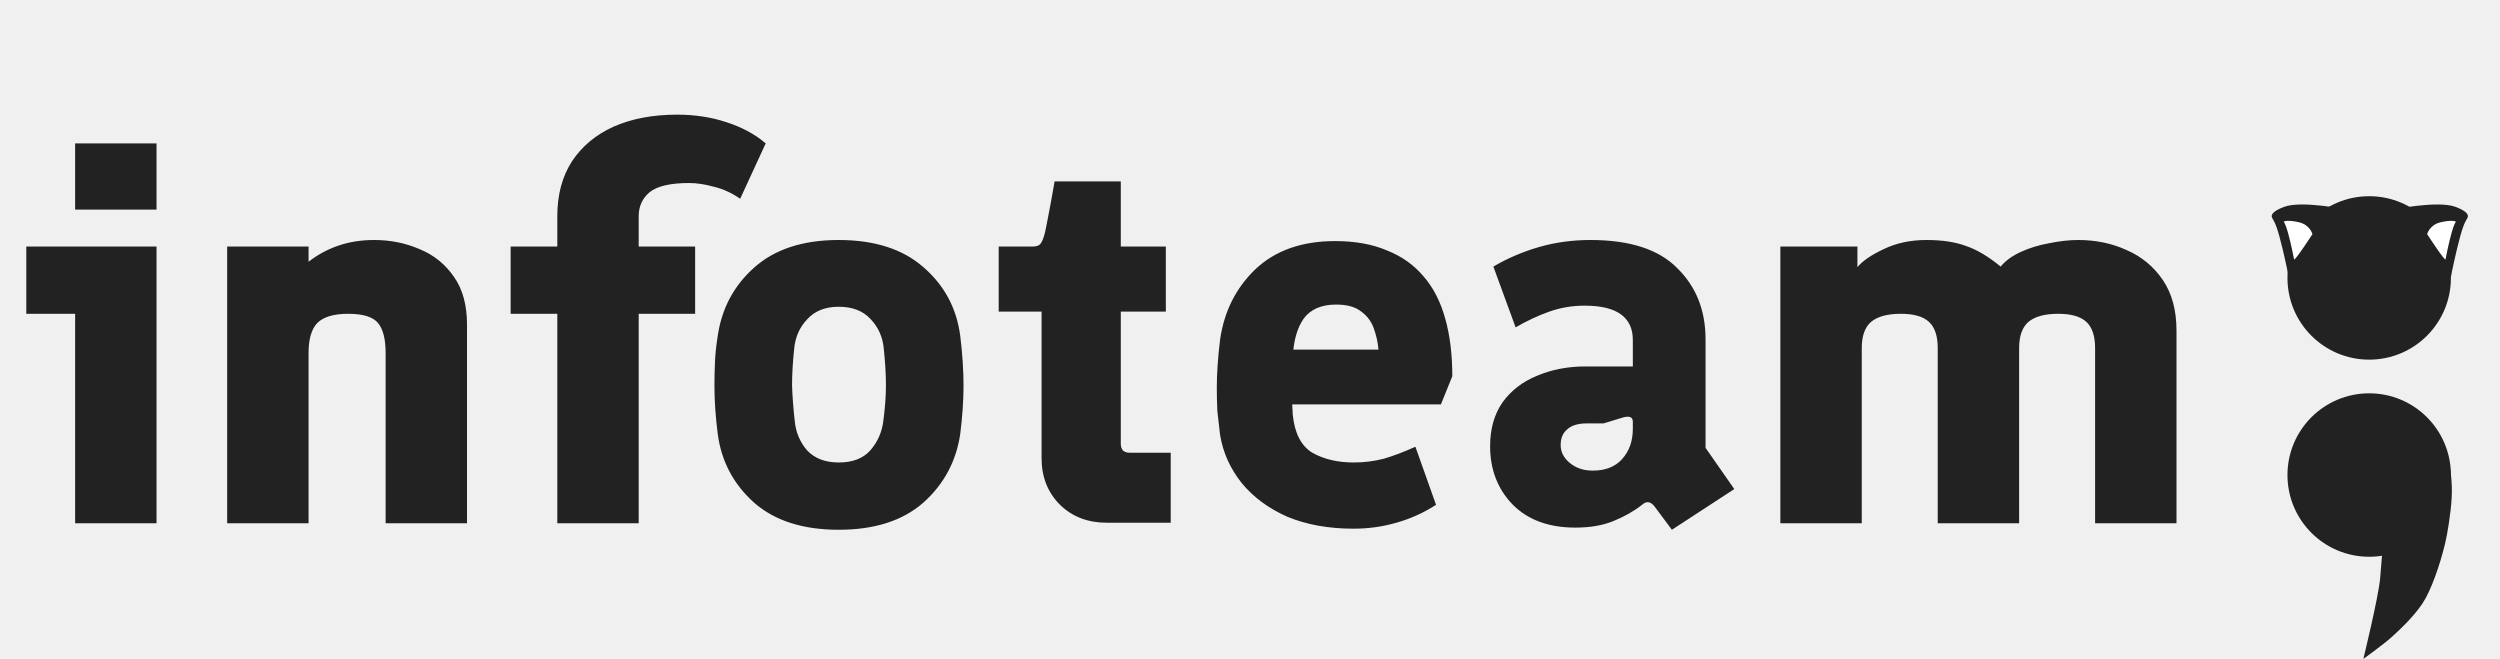
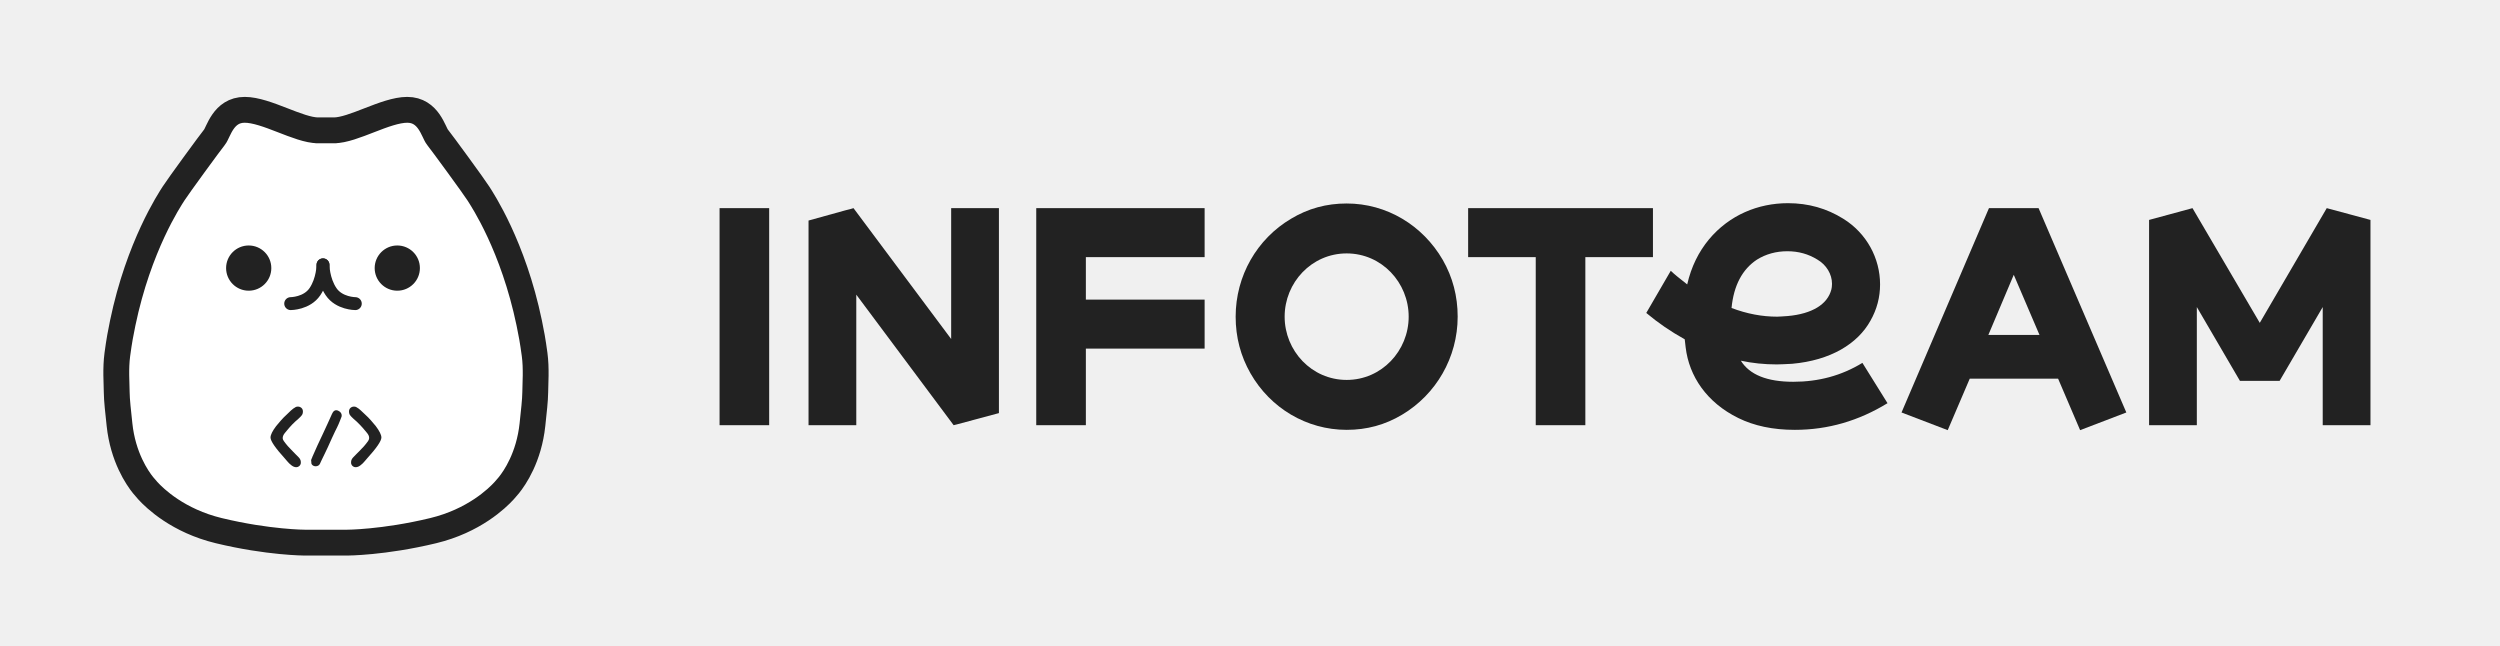
- <svg xmlns="http://www.w3.org/2000/svg" width="129" height="34" viewBox="0 0 129 34" fill="none">
-   <path d="M3.877 27V16.192H1.357V12.72H8.077V27H3.877ZM3.877 10.816V7.4H8.077V10.816H3.877ZM11.722 27V12.72H15.922V13.504C16.408 13.131 16.93 12.851 17.49 12.664C18.05 12.477 18.657 12.384 19.31 12.384C20.15 12.384 20.934 12.543 21.662 12.86C22.39 13.159 22.978 13.635 23.426 14.288C23.874 14.923 24.098 15.744 24.098 16.752V27H19.898V18.208C19.898 17.499 19.768 16.985 19.506 16.668C19.245 16.351 18.732 16.192 17.966 16.192C17.22 16.192 16.688 16.351 16.37 16.668C16.072 16.985 15.922 17.499 15.922 18.208V27H11.722ZM28.757 27V16.192H26.349V12.72H28.757V11.152C28.757 10.051 29.009 9.108 29.513 8.324C30.036 7.54 30.754 6.943 31.669 6.532C32.602 6.121 33.694 5.916 34.945 5.916C35.86 5.916 36.709 6.047 37.493 6.308C38.296 6.569 38.968 6.933 39.509 7.4L38.193 10.256C37.764 9.957 37.316 9.752 36.849 9.64C36.382 9.509 35.953 9.444 35.561 9.444C34.59 9.444 33.909 9.603 33.517 9.92C33.144 10.237 32.957 10.648 32.957 11.152V12.72H35.869V16.192H32.957V27H28.757ZM43.278 27.336C41.429 27.336 39.974 26.869 38.91 25.936C37.846 24.984 37.22 23.799 37.033 22.38C36.922 21.484 36.865 20.663 36.865 19.916C36.865 19.487 36.875 19.067 36.894 18.656C36.912 18.245 36.959 17.807 37.033 17.34C37.239 15.921 37.864 14.745 38.91 13.812C39.974 12.86 41.429 12.384 43.278 12.384C45.126 12.384 46.581 12.851 47.645 13.784C48.728 14.717 49.363 15.903 49.55 17.34C49.661 18.255 49.718 19.113 49.718 19.916C49.718 20.663 49.661 21.484 49.55 22.38C49.344 23.799 48.709 24.984 47.645 25.936C46.581 26.869 45.126 27.336 43.278 27.336ZM43.278 23.864C43.987 23.864 44.528 23.659 44.901 23.248C45.275 22.819 45.499 22.324 45.574 21.764C45.667 21.073 45.714 20.448 45.714 19.888C45.714 19.309 45.676 18.675 45.602 17.984C45.545 17.387 45.322 16.883 44.929 16.472C44.538 16.043 43.987 15.828 43.278 15.828C42.587 15.828 42.045 16.043 41.654 16.472C41.261 16.883 41.038 17.387 40.981 17.984C40.907 18.675 40.87 19.309 40.87 19.888C40.888 20.448 40.935 21.064 41.01 21.736C41.066 22.315 41.28 22.819 41.654 23.248C42.045 23.659 42.587 23.864 43.278 23.864ZM57.105 26.972C56.134 26.972 55.331 26.664 54.697 26.048C54.062 25.413 53.745 24.611 53.745 23.64V16.08H51.533V12.72H53.297C53.483 12.72 53.614 12.673 53.689 12.58C53.782 12.468 53.866 12.244 53.941 11.908C54.015 11.553 54.118 11.021 54.249 10.312L54.417 9.36H57.833V12.72H60.157V16.08H57.833V22.912C57.833 23.043 57.87 23.155 57.945 23.248C58.038 23.323 58.15 23.36 58.281 23.36H60.409V26.972H57.105ZM69.843 27.28C68.555 27.28 67.417 27.075 66.427 26.664C65.457 26.235 64.673 25.656 64.075 24.928C63.478 24.181 63.105 23.351 62.955 22.436C62.899 21.988 62.853 21.577 62.815 21.204C62.797 20.812 62.787 20.42 62.787 20.028C62.787 19.281 62.843 18.451 62.955 17.536C63.161 16.08 63.767 14.867 64.775 13.896C65.802 12.925 67.174 12.44 68.891 12.44C69.918 12.44 70.805 12.599 71.551 12.916C72.317 13.215 72.951 13.663 73.455 14.26C73.959 14.839 74.333 15.567 74.575 16.444C74.818 17.303 74.939 18.292 74.939 19.412L74.351 20.868H63.655L63.599 18.04H71.131C71.094 17.648 71.01 17.275 70.879 16.92C70.749 16.565 70.525 16.276 70.207 16.052C69.909 15.828 69.489 15.716 68.947 15.716C68.182 15.716 67.622 15.959 67.267 16.444C66.931 16.929 66.745 17.592 66.707 18.432C66.689 18.917 66.67 19.403 66.651 19.888C66.651 20.373 66.67 20.877 66.707 21.4C66.801 22.352 67.137 23.005 67.715 23.36C68.313 23.696 69.022 23.864 69.843 23.864C70.385 23.864 70.907 23.799 71.411 23.668C71.915 23.519 72.457 23.313 73.035 23.052L74.099 26.048C73.465 26.459 72.783 26.767 72.055 26.972C71.346 27.177 70.609 27.28 69.843 27.28ZM86.27 27.336L85.374 26.132C85.169 25.871 84.954 25.843 84.73 26.048C84.301 26.384 83.806 26.664 83.246 26.888C82.705 27.112 82.052 27.224 81.286 27.224C79.924 27.224 78.85 26.832 78.066 26.048C77.282 25.245 76.89 24.237 76.89 23.024C76.89 22.128 77.105 21.372 77.534 20.756C77.982 20.14 78.579 19.683 79.326 19.384C80.073 19.067 80.903 18.908 81.818 18.908H84.254V17.536C84.254 16.957 84.049 16.519 83.638 16.22C83.228 15.921 82.602 15.772 81.762 15.772C81.127 15.772 80.521 15.875 79.942 16.08C79.364 16.285 78.785 16.556 78.206 16.892L77.058 13.756C77.786 13.327 78.57 12.991 79.41 12.748C80.25 12.505 81.137 12.384 82.07 12.384C84.105 12.384 85.598 12.869 86.55 13.84C87.521 14.792 88.006 16.015 88.006 17.508V23.108L89.49 25.236L86.27 27.336ZM82.182 24.284C82.835 24.284 83.34 24.088 83.694 23.696C84.067 23.285 84.254 22.763 84.254 22.128V21.764C84.254 21.521 84.086 21.447 83.75 21.54L82.742 21.848H81.874C81.426 21.848 81.09 21.951 80.866 22.156C80.642 22.343 80.53 22.613 80.53 22.968C80.53 23.323 80.689 23.631 81.006 23.892C81.323 24.153 81.716 24.284 82.182 24.284ZM91.867 27V12.72H95.843V13.784C96.104 13.467 96.552 13.159 97.187 12.86C97.84 12.543 98.578 12.384 99.399 12.384C100.22 12.384 100.902 12.487 101.443 12.692C102.003 12.879 102.6 13.233 103.235 13.756C103.478 13.457 103.823 13.205 104.271 13C104.719 12.795 105.204 12.645 105.727 12.552C106.268 12.44 106.772 12.384 107.239 12.384C108.154 12.384 108.994 12.561 109.759 12.916C110.524 13.252 111.14 13.765 111.607 14.456C112.074 15.147 112.307 16.015 112.307 17.06V27H108.107V17.956C108.107 17.34 107.958 16.892 107.659 16.612C107.36 16.332 106.875 16.192 106.203 16.192C105.512 16.192 104.999 16.332 104.663 16.612C104.346 16.892 104.187 17.34 104.187 17.956V27H99.987V17.956C99.987 17.34 99.838 16.892 99.539 16.612C99.24 16.332 98.755 16.192 98.083 16.192C97.392 16.192 96.879 16.332 96.543 16.612C96.225 16.892 96.067 17.34 96.067 17.956V27H91.867Z" fill="#222222" />
-   <circle cx="122.25" cy="14.341" r="4.217" fill="#222222" />
-   <path d="M126.701 10.673C125.8 10.333 123.451 10.815 123.451 10.815C123.451 10.815 126.433 14.502 126.465 14.304C126.497 14.106 126.732 12.98 126.944 12.206C127.156 11.432 127.274 11.355 127.284 11.306C127.295 11.257 127.601 11.014 126.701 10.673Z" fill="#222222" />
-   <path d="M125.925 11.472C125.358 11.608 125.241 12.083 125.241 12.083C125.241 12.083 126.168 13.509 126.189 13.381C126.209 13.253 126.361 12.525 126.498 12.026C126.635 11.526 126.711 11.476 126.718 11.445C126.724 11.413 126.491 11.336 125.925 11.472Z" fill="white" />
-   <path d="M117.862 10.673C118.762 10.333 121.111 10.815 121.111 10.815C121.111 10.815 118.13 14.502 118.098 14.304C118.066 14.106 117.831 12.98 117.619 12.206C117.407 11.432 117.288 11.355 117.278 11.306C117.268 11.257 116.962 11.014 117.862 10.673Z" fill="#222222" />
-   <path d="M118.638 11.472C119.204 11.608 119.322 12.083 119.322 12.083C119.322 12.083 118.394 13.509 118.374 13.381C118.353 13.253 118.202 12.525 118.065 12.026C117.928 11.526 117.851 11.476 117.845 11.445C117.838 11.413 118.072 11.336 118.638 11.472Z" fill="white" />
-   <circle cx="122.25" cy="24.512" r="4.217" fill="#222222" />
-   <path d="M122.928 23.91L126.392 24.023C126.392 24.023 126.564 24.776 126.505 25.717C126.452 26.547 126.289 27.539 126.166 28.051C125.902 29.143 125.45 30.461 124.999 31.139C124.547 31.816 123.907 32.419 123.455 32.833C123.003 33.247 121.949 34 121.949 34C121.949 34 122.74 30.762 122.815 29.84C122.89 28.917 122.928 28.465 122.928 28.465V23.91Z" fill="#222222" />
+ <svg xmlns="http://www.w3.org/2000/svg" width="387" height="100" viewBox="0 0 387 100" fill="none">
+   <path d="M49.245 20.178C46.237 20.178 41.224 17 37.882 17C34.541 17 33.826 20.474 33.204 21.237C32.582 22 27.523 28.917 26.854 29.976C26.262 30.914 21.48 38.079 18.999 50C18.678 51.544 18.457 52.709 18.165 54.87C17.873 57.031 18.055 59.41 18.068 60.705C18.082 62 18.286 63.702 18.499 65.727C19.031 70.781 21.253 73.993 22.141 75.097C22.378 75.392 22.624 75.675 22.879 75.955C23.985 77.169 27.589 80.631 33.872 82.146C41.558 84 47.24 84 47.24 84H53.684C53.684 84 59.365 84 67.051 82.146C73.335 80.631 76.938 77.169 78.044 75.955C78.3 75.675 78.545 75.392 78.783 75.097C79.671 73.993 81.893 70.781 82.424 65.727C82.637 63.702 82.842 62 82.856 60.705C82.869 59.41 83.051 57.031 82.758 54.87C82.466 52.709 82.246 51.544 81.924 50C79.444 38.079 74.661 30.914 74.069 29.976C73.401 28.917 68.342 22 67.72 21.237C67.098 20.474 66.383 17 63.041 17C59.699 17 54.686 20.178 51.679 20.178H49.245Z" fill="white" />
+   <path d="M51.918 20.178H49.245C46.237 20.178 41.224 17 37.882 17C34.541 17 33.826 20.474 33.204 21.237C32.582 22 27.523 28.917 26.854 29.976C26.262 30.914 21.48 38.079 18.999 50C18.678 51.544 18.457 52.709 18.165 54.87C17.873 57.031 18.055 59.41 18.068 60.705C18.082 62 18.286 63.702 18.499 65.727C19.031 70.781 21.253 73.993 22.141 75.097C22.378 75.392 22.624 75.675 22.879 75.955C23.985 77.169 27.589 80.631 33.872 82.146C41.558 84 47.24 84 47.24 84C47.24 84 47.24 84 47.24 84H53.924M49.005 20.178H51.679C54.686 20.178 59.699 17 63.041 17C66.383 17 67.098 20.474 67.72 21.237C68.342 22 73.401 28.917 74.069 29.976C74.661 30.914 79.444 38.079 81.924 50C82.246 51.544 82.466 52.709 82.758 54.87C83.051 57.031 82.869 59.41 82.856 60.705C82.842 62 82.637 63.702 82.424 65.727C81.893 70.781 79.671 73.993 78.783 75.097C78.545 75.392 78.3 75.675 78.044 75.955C76.938 77.169 73.335 80.631 67.051 82.146C59.365 84 53.684 84 53.684 84C53.684 84 53.684 84 53.684 84H47" stroke="#222222" stroke-width="4" stroke-linecap="round" />
+   <circle cx="38.5" cy="41.5" r="3.5" fill="#222222" />
+   <circle cx="61.5" cy="41.5" r="3.5" fill="#222222" />
+   <path d="M45 47C45 47 47.5 47 48.75 45.154C50 43.308 50 41 50 41" stroke="#222222" stroke-width="2" stroke-linecap="round" />
+   <path d="M55 47C55 47 52.5 47 51.25 45.154C50 43.308 50 41 50 41" stroke="#222222" stroke-width="2" stroke-linecap="round" />
+   <path d="M46.892 63.684C46.892 63.804 46.876 63.92 46.844 64.032C46.812 64.144 46.756 64.244 46.676 64.332C46.644 64.38 46.588 64.444 46.508 64.524C46.428 64.596 46.32 64.7 46.184 64.836C45.848 65.116 45.528 65.412 45.224 65.724C44.928 66.036 44.64 66.364 44.36 66.708C44.264 66.82 44.168 66.936 44.072 67.056C43.976 67.176 43.9 67.3 43.844 67.428C43.788 67.556 43.76 67.692 43.76 67.836C43.768 67.98 43.828 68.128 43.94 68.28C44.14 68.56 44.352 68.828 44.576 69.084C44.8 69.34 45.04 69.592 45.296 69.84C45.448 70 45.6 70.156 45.752 70.308C45.912 70.46 46.064 70.612 46.208 70.764C46.4 70.956 46.516 71.16 46.556 71.376C46.596 71.584 46.576 71.768 46.496 71.928C46.416 72.088 46.284 72.204 46.1 72.276C45.924 72.348 45.712 72.336 45.464 72.24C45.336 72.184 45.212 72.108 45.092 72.012C44.972 71.924 44.856 71.824 44.744 71.712C44.632 71.592 44.524 71.472 44.42 71.352C44.316 71.232 44.22 71.12 44.132 71.016C42.628 69.36 41.876 68.264 41.876 67.728C41.876 67.32 42.168 66.728 42.752 65.952C42.976 65.672 43.224 65.38 43.496 65.076C43.768 64.764 44.072 64.456 44.408 64.152C44.616 63.944 44.828 63.74 45.044 63.54C45.268 63.332 45.512 63.156 45.776 63.012C45.888 62.956 46.008 62.932 46.136 62.94C46.272 62.94 46.396 62.972 46.508 63.036C46.62 63.092 46.712 63.176 46.784 63.288C46.856 63.4 46.892 63.532 46.892 63.684Z" fill="#222222" />
+   <path d="M48.87 72.18C48.774 72.18 48.682 72.164 48.594 72.132C48.506 72.1 48.43 72.056 48.366 72C48.302 71.944 48.254 71.876 48.222 71.796C48.19 71.716 48.182 71.624 48.198 71.52C48.15 71.376 48.146 71.248 48.186 71.136C48.226 71.016 48.278 70.896 48.342 70.776H48.33C48.61 70.152 48.882 69.54 49.146 68.94C49.418 68.332 49.702 67.728 49.998 67.128C50.262 66.568 50.506 66.04 50.73 65.544C50.954 65.048 51.174 64.56 51.39 64.08C51.43 63.992 51.478 63.904 51.534 63.816C51.59 63.728 51.654 63.66 51.726 63.612C51.798 63.556 51.882 63.52 51.978 63.504C52.074 63.488 52.19 63.508 52.326 63.564C52.534 63.652 52.686 63.776 52.782 63.936C52.886 64.096 52.918 64.28 52.878 64.488C52.766 64.776 52.674 65.012 52.602 65.196C52.538 65.372 52.47 65.536 52.398 65.688C52.334 65.84 52.262 65.996 52.182 66.156C52.102 66.316 51.998 66.524 51.87 66.78C51.75 67.036 51.598 67.36 51.414 67.752C51.238 68.136 51.014 68.632 50.742 69.24C50.598 69.568 50.45 69.88 50.298 70.176C50.154 70.472 50.01 70.768 49.866 71.064C49.818 71.152 49.766 71.26 49.71 71.388C49.654 71.508 49.594 71.64 49.53 71.784C49.466 71.92 49.374 72.02 49.254 72.084C49.134 72.148 49.006 72.18 48.87 72.18Z" fill="#222222" />
+   <path d="M54.024 63.684C54.024 63.532 54.06 63.4 54.132 63.288C54.204 63.176 54.296 63.092 54.408 63.036C54.52 62.972 54.64 62.94 54.768 62.94C54.904 62.932 55.028 62.956 55.14 63.012C55.404 63.156 55.644 63.332 55.86 63.54C56.084 63.74 56.3 63.944 56.508 64.152C56.844 64.456 57.148 64.764 57.42 65.076C57.692 65.38 57.94 65.672 58.164 65.952C58.748 66.728 59.04 67.32 59.04 67.728C59.04 68.264 58.288 69.36 56.784 71.016C56.696 71.12 56.6 71.232 56.496 71.352C56.392 71.472 56.284 71.592 56.172 71.712C56.06 71.824 55.944 71.924 55.824 72.012C55.704 72.108 55.58 72.184 55.452 72.24C55.204 72.336 54.988 72.348 54.804 72.276C54.628 72.204 54.5 72.088 54.42 71.928C54.34 71.768 54.32 71.584 54.36 71.376C54.4 71.16 54.516 70.956 54.708 70.764C54.852 70.612 55 70.46 55.152 70.308C55.312 70.156 55.468 70 55.62 69.84C55.876 69.592 56.116 69.34 56.34 69.084C56.564 68.828 56.776 68.56 56.976 68.28C57.08 68.128 57.136 67.98 57.144 67.836C57.152 67.692 57.128 67.556 57.072 67.428C57.016 67.3 56.94 67.176 56.844 67.056C56.748 66.936 56.652 66.82 56.556 66.708C56.276 66.364 55.984 66.036 55.68 65.724C55.384 65.412 55.068 65.116 54.732 64.836C54.596 64.7 54.488 64.596 54.408 64.524C54.328 64.444 54.272 64.38 54.24 64.332C54.16 64.244 54.104 64.144 54.072 64.032C54.04 63.92 54.024 63.804 54.024 63.684Z" fill="#222222" />
+   <path d="M111.388 65.82V32.22H119.068V65.82H111.388Z" fill="#222222" />
+   <path d="M125.161 34.14L130.873 32.556L131.641 32.364L132.121 32.22L147.241 52.476V32.22H154.633V63.948L148.201 65.676L147.625 65.82L132.553 45.612V65.82H125.161V34.14Z" fill="#222222" />
+   <path d="M160.411 65.82V32.22H186.475V39.804H168.091V46.38H186.475V53.964H168.091V65.82H160.411Z" fill="#222222" />
+   <path d="M208.463 39.228C203.039 39.228 198.863 43.74 198.863 49.02C198.863 54.3 203.039 58.812 208.463 58.812C213.887 58.812 218.063 54.3 218.063 49.02C218.063 43.74 213.887 39.228 208.463 39.228ZM191.279 49.02C191.279 42.684 194.591 36.972 199.871 33.852C202.511 32.268 205.343 31.5 208.463 31.5C214.655 31.5 220.223 34.86 223.343 40.236C224.879 42.924 225.647 45.852 225.647 49.02C225.647 55.356 222.287 61.068 217.055 64.188C214.415 65.772 211.583 66.54 208.463 66.54C202.271 66.54 196.655 63.18 193.583 57.804C192.047 55.116 191.279 52.188 191.279 49.02Z" fill="#222222" />
+   <path d="M255.876 32.22V39.804H245.412V65.82H237.732V39.804H227.268V32.22H255.876Z" fill="#222222" />
+   <path d="M254.843 48.444L258.635 41.916C259.163 42.444 260.027 43.116 261.179 44.028C261.803 41.292 262.955 38.988 264.539 37.068C267.707 33.276 272.171 31.452 276.779 31.452C279.947 31.452 282.779 32.268 285.323 33.852C288.971 36.108 291.035 39.996 291.035 44.028C291.035 45.996 290.555 47.868 289.547 49.644C287.579 53.196 283.403 55.788 277.403 56.316C276.395 56.364 275.579 56.412 275.051 56.412C273.131 56.412 271.259 56.22 269.483 55.836C270.827 57.996 273.515 59.1 277.595 59.1C281.531 59.1 285.083 58.14 288.299 56.172L292.187 62.412C287.723 65.148 282.971 66.54 277.835 66.54C274.427 66.54 271.547 65.916 269.099 64.716C264.203 62.316 261.467 58.236 260.939 53.772L260.795 52.524C258.635 51.324 256.667 49.98 254.843 48.444ZM268.043 47.676C270.443 48.588 272.795 49.02 275.099 49.02C275.435 49.02 275.963 48.972 276.731 48.924C280.523 48.588 282.923 47.1 283.499 44.796C283.547 44.604 283.595 44.316 283.595 43.932C283.595 42.444 282.731 41.004 281.339 40.188C279.947 39.324 278.411 38.892 276.683 38.892C274.955 38.892 273.371 39.324 271.979 40.188C269.723 41.676 268.379 44.172 268.043 47.676Z" fill="#222222" />
+   <path d="M294.355 63.852L307.891 32.22H315.571L329.155 63.852L322.003 66.588L318.595 58.62H304.915L301.507 66.588L294.355 63.852ZM307.795 51.852H315.715L311.731 42.54L307.795 51.852Z" fill="#222222" />
+   <path d="M346.741 58.956L340.069 47.532V65.82H332.677V34.044L339.397 32.22L349.813 49.98L360.181 32.22L366.949 34.044V65.82H359.557V47.532L352.885 58.956H346.741Z" fill="#222222" />
</svg>
